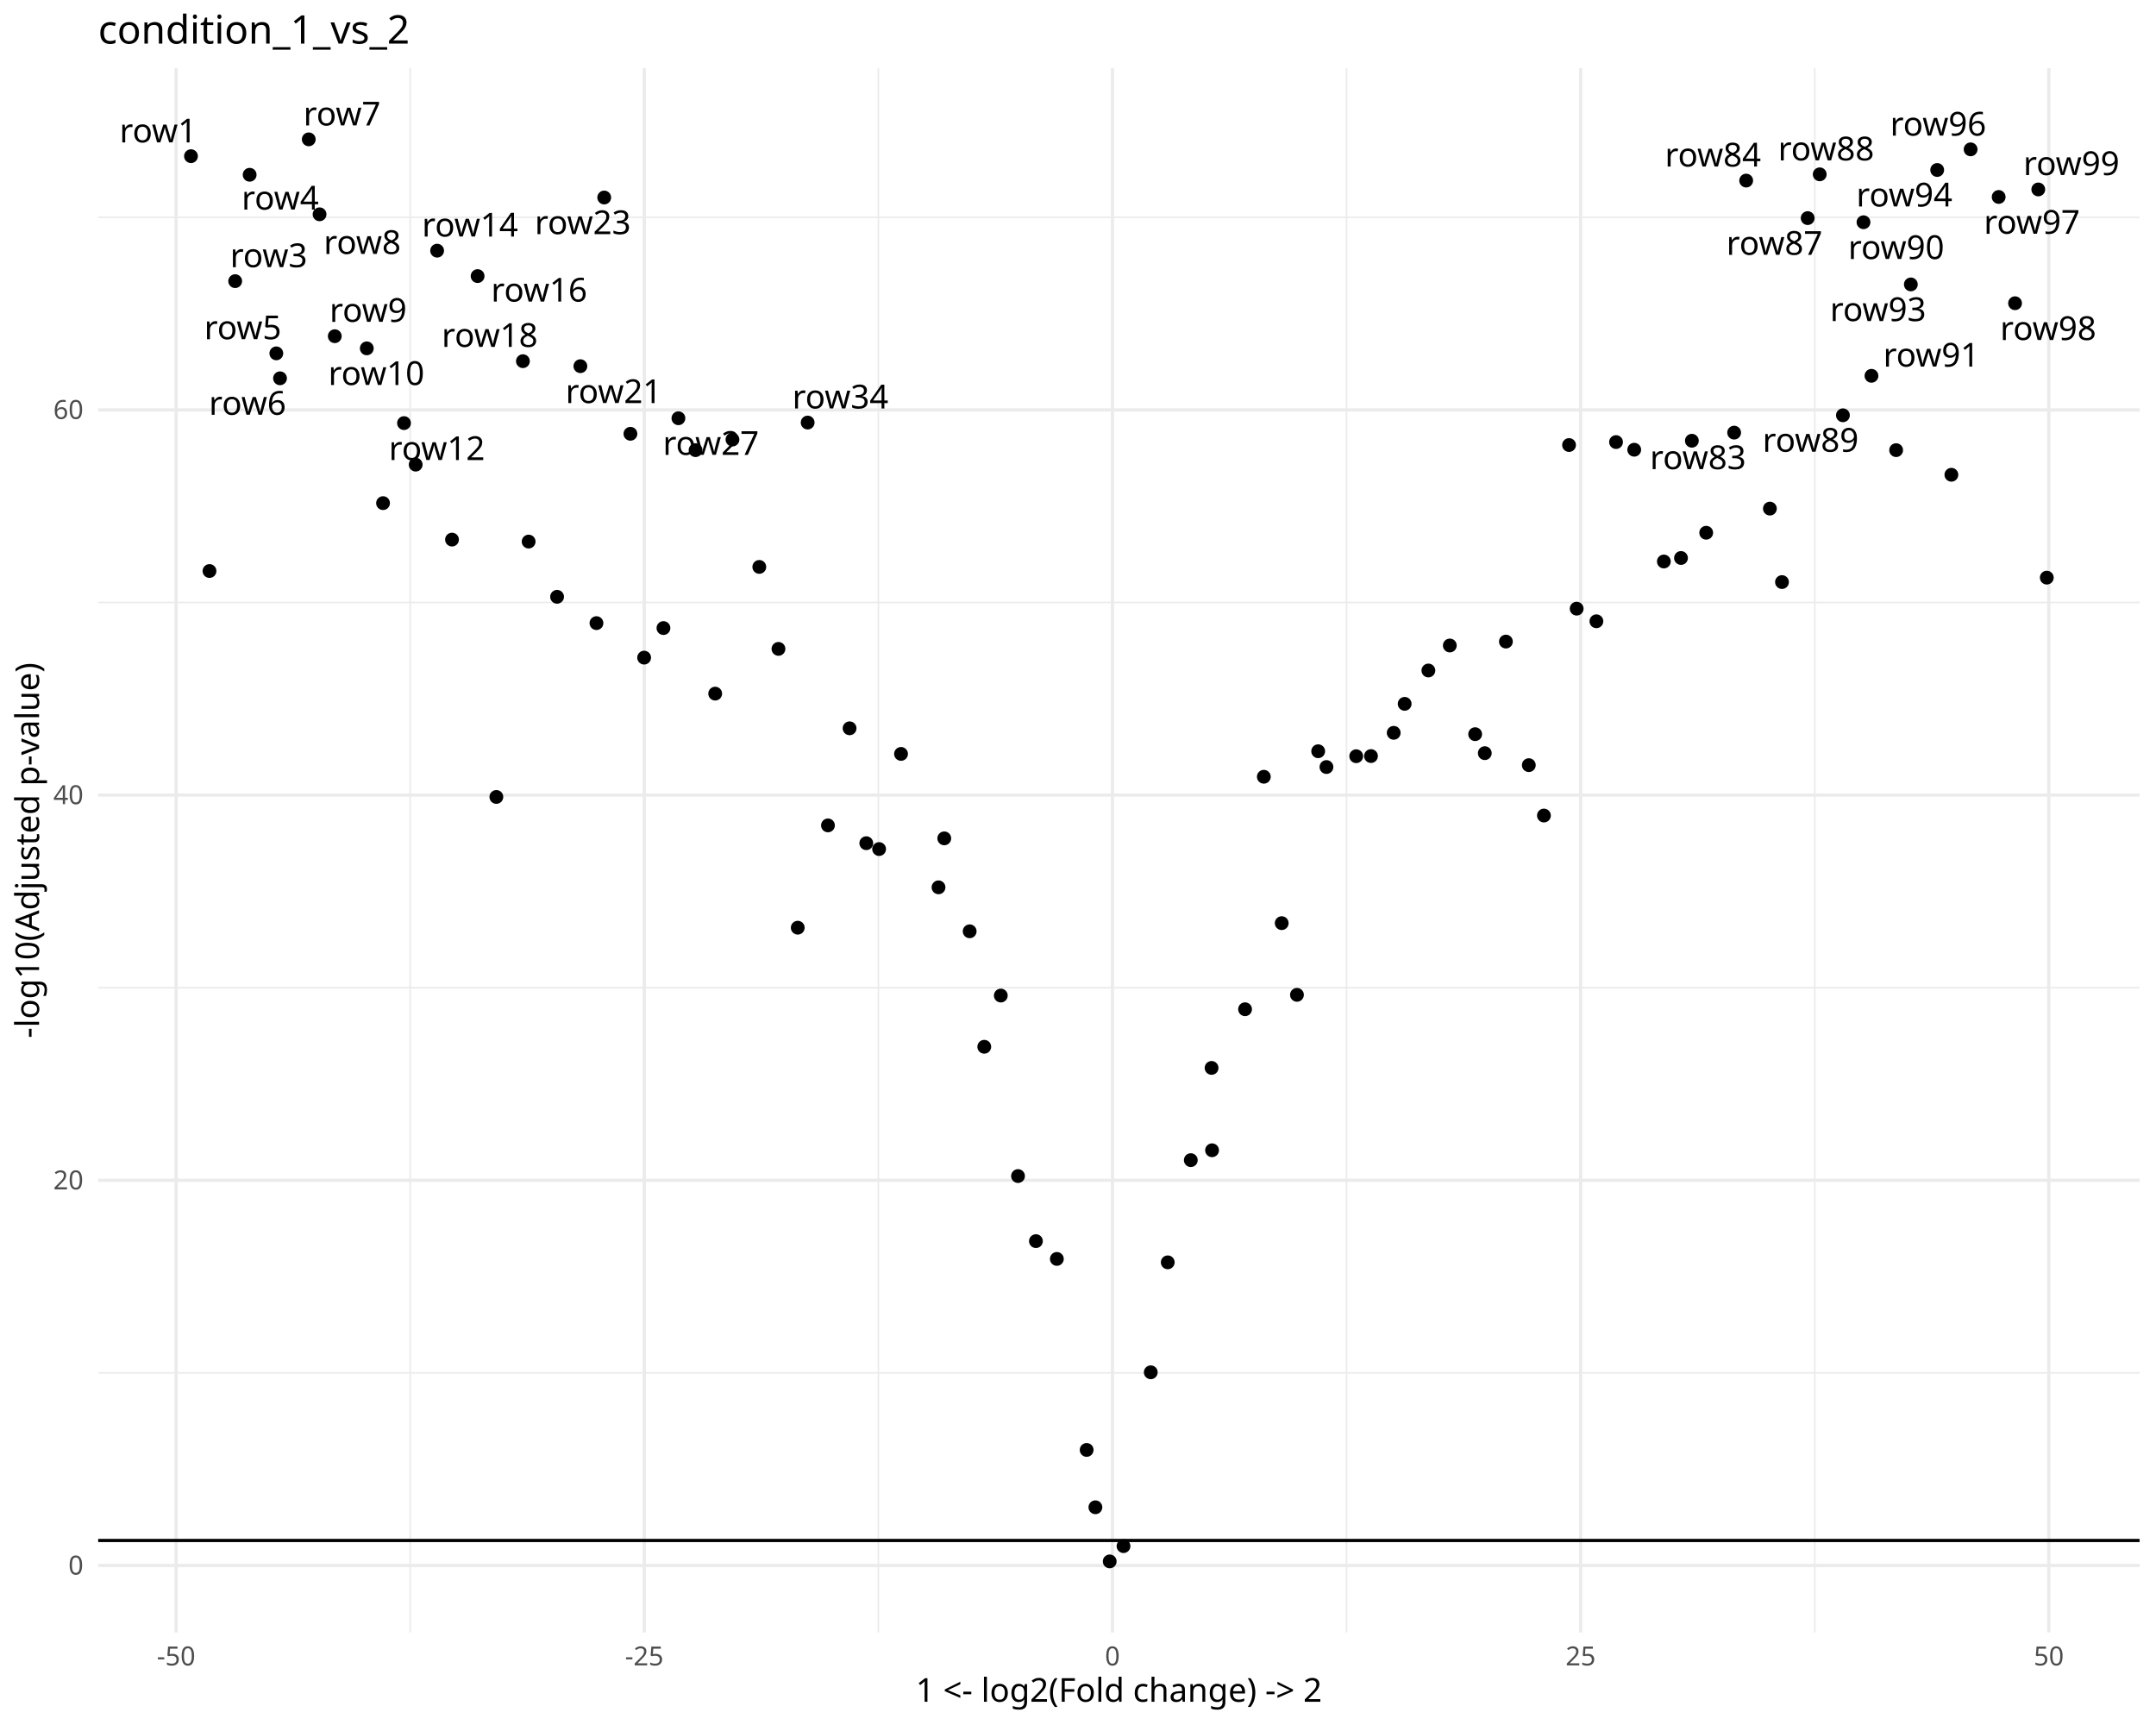
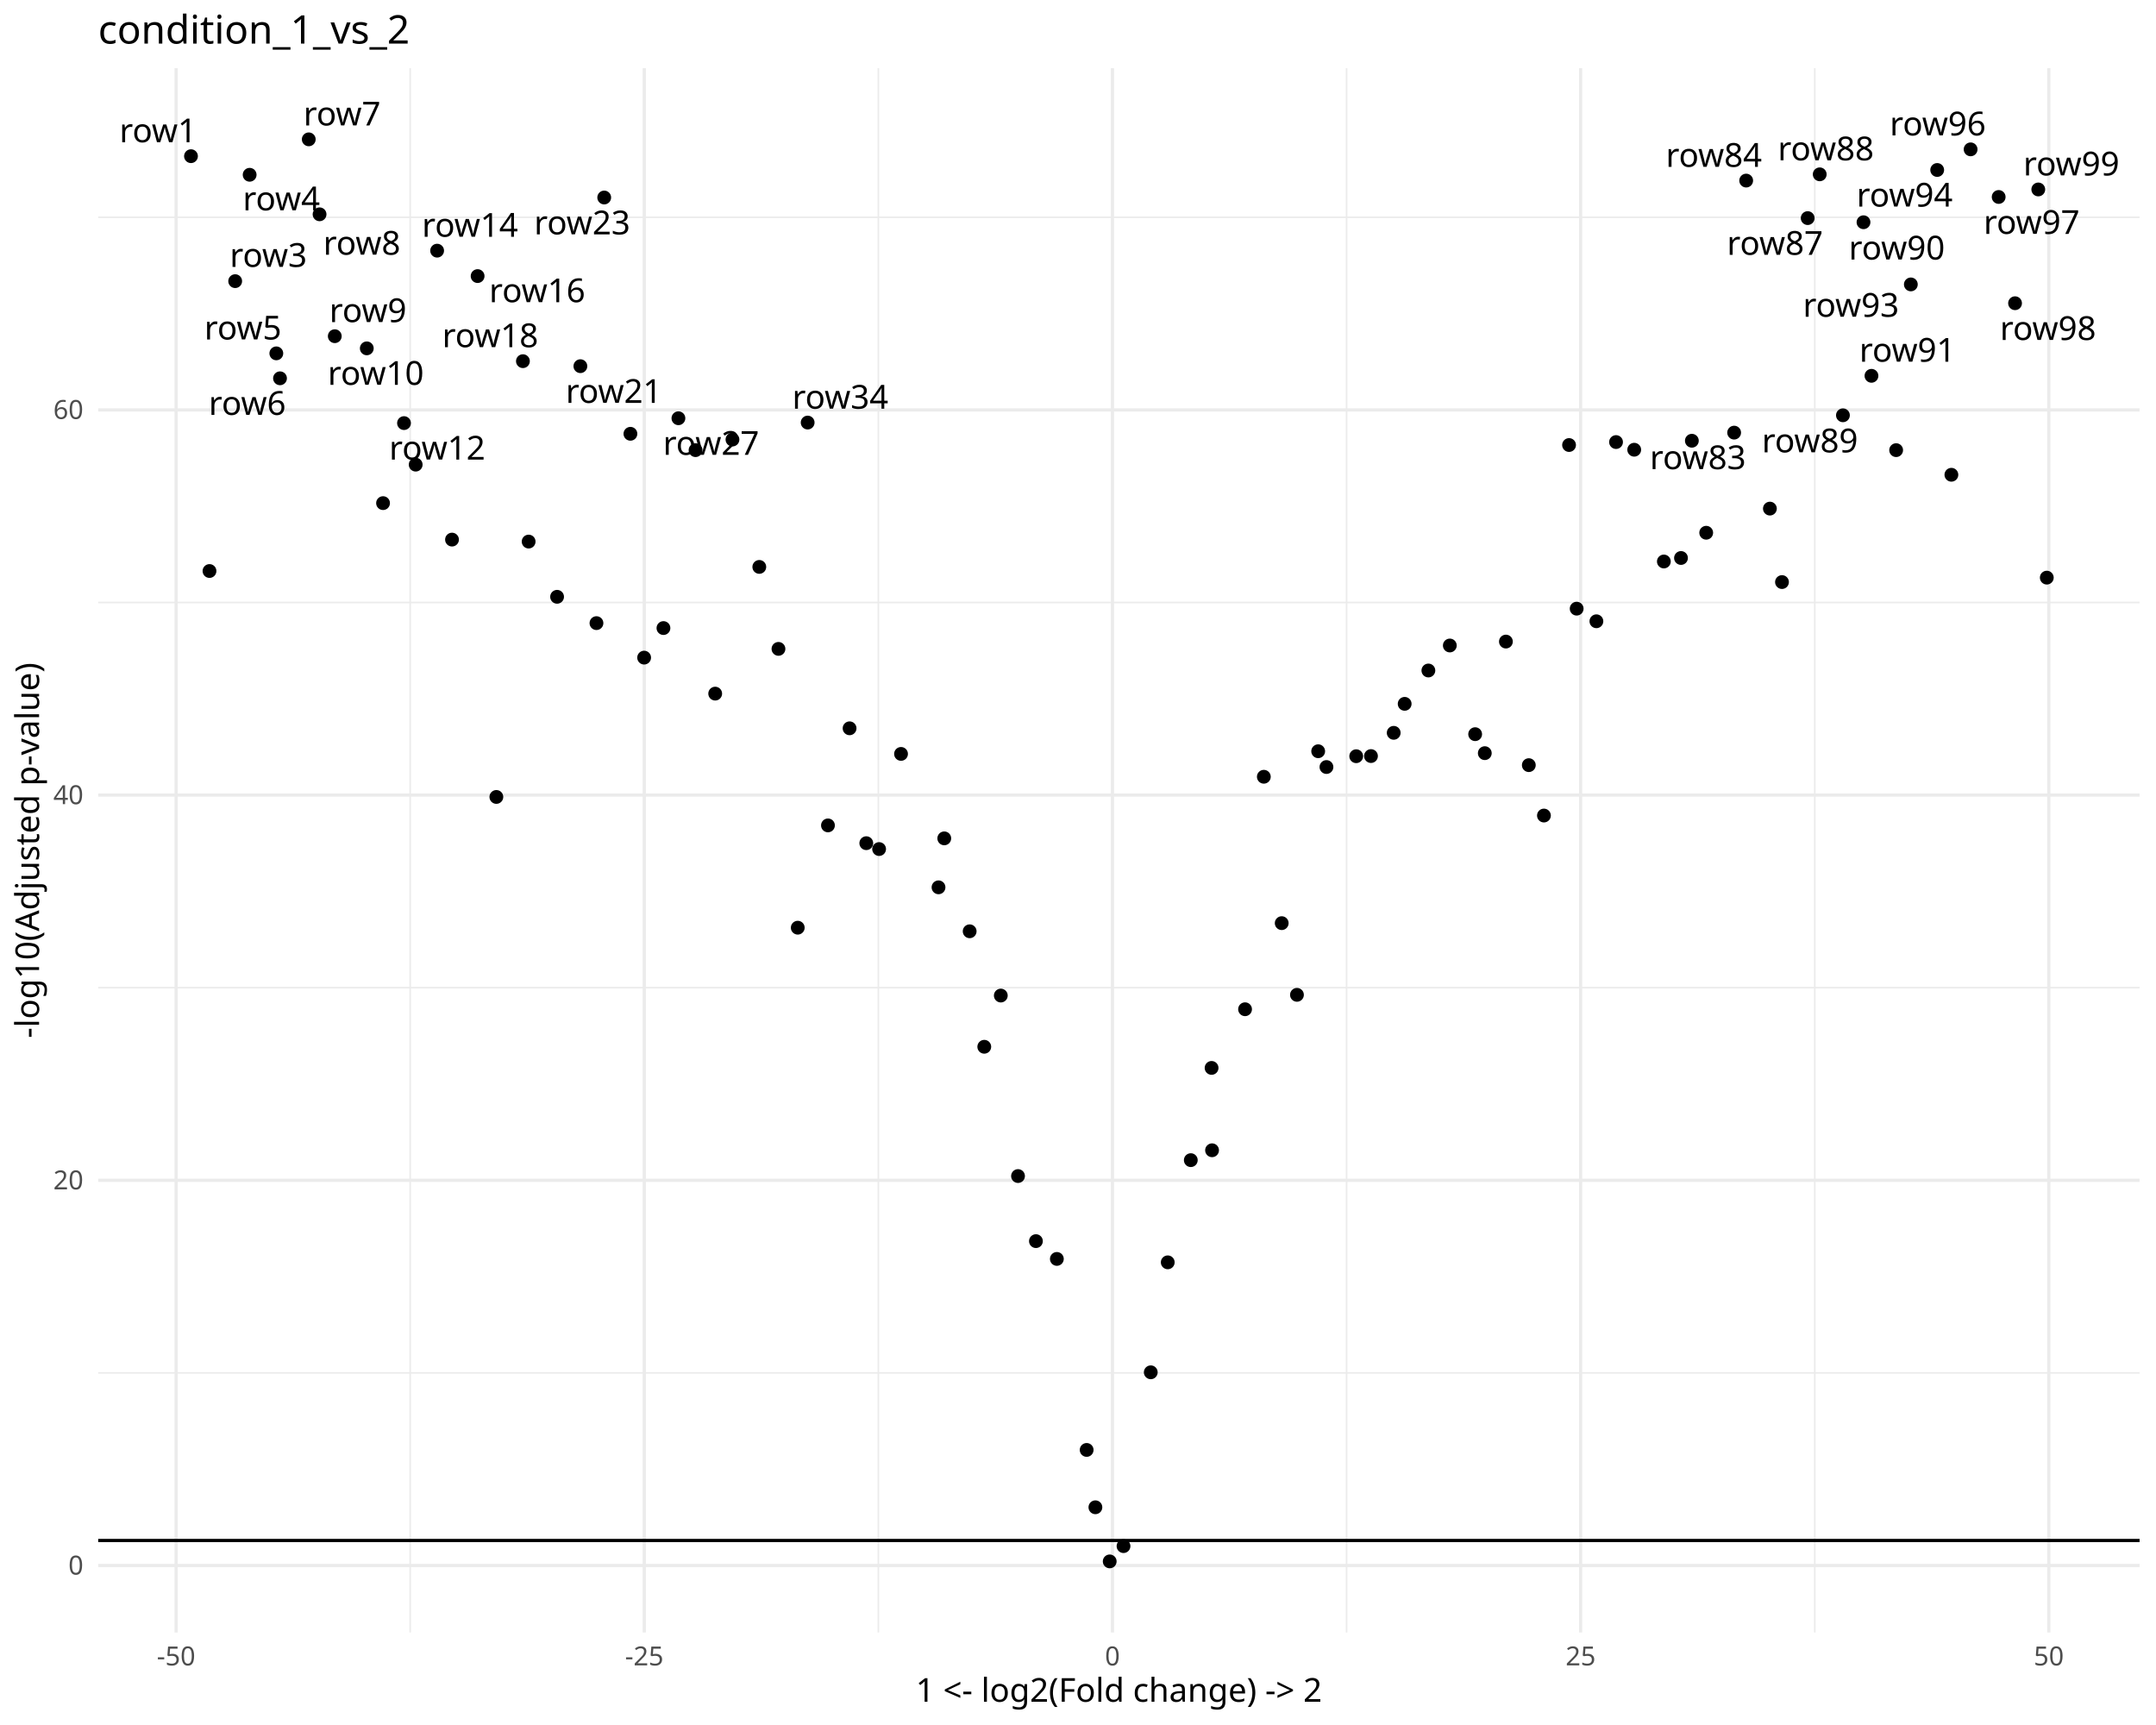
<svg xmlns="http://www.w3.org/2000/svg" class="svglite" data-engine-version="2.0" width="720.00pt" height="576.00pt" viewBox="0 0 720.00 576.00">
  <defs>
    <style type="text/css">
    .svglite line, .svglite polyline, .svglite polygon, .svglite path, .svglite rect, .svglite circle {
      fill: none;
      stroke: #000000;
      stroke-linecap: round;
      stroke-linejoin: round;
      stroke-miterlimit: 10.00;
    }
  </style>
  </defs>
  <rect width="100%" height="100%" style="stroke: none; fill: #FFFFFF;" />
  <defs>
    <clipPath id="cpMC4wMHw3MjAuMDB8MC4wMHw1NzYuMDA=">
      <rect x="0.00" y="0.00" width="720.00" height="576.00" />
    </clipPath>
  </defs>
  <g clip-path="url(#cpMC4wMHw3MjAuMDB8MC4wMHw1NzYuMDA=)">
    <rect x="0.00" y="0.00" width="720.00" height="576.00" style="stroke-width: 1.07; stroke: none; fill: #FFFFFF;" />
  </g>
  <defs>
    <clipPath id="cpMzIuNzl8NzE0LjUyfDIyLjc4fDU0NS4xMQ==">
      <rect x="32.79" y="22.78" width="681.73" height="522.33" />
    </clipPath>
  </defs>
  <g clip-path="url(#cpMzIuNzl8NzE0LjUyfDIyLjc4fDU0NS4xMQ==)">
    <polyline points="32.79,458.43 714.52,458.43 " style="stroke-width: 0.53; stroke: #EBEBEB; stroke-linecap: butt;" />
    <polyline points="32.79,329.80 714.52,329.80 " style="stroke-width: 0.53; stroke: #EBEBEB; stroke-linecap: butt;" />
    <polyline points="32.79,201.18 714.52,201.18 " style="stroke-width: 0.53; stroke: #EBEBEB; stroke-linecap: butt;" />
    <polyline points="32.79,72.55 714.52,72.55 " style="stroke-width: 0.53; stroke: #EBEBEB; stroke-linecap: butt;" />
    <polyline points="136.98,545.11 136.98,22.78 " style="stroke-width: 0.53; stroke: #EBEBEB; stroke-linecap: butt;" />
    <polyline points="293.33,545.11 293.33,22.78 " style="stroke-width: 0.53; stroke: #EBEBEB; stroke-linecap: butt;" />
    <polyline points="449.69,545.11 449.69,22.78 " style="stroke-width: 0.53; stroke: #EBEBEB; stroke-linecap: butt;" />
    <polyline points="606.04,545.11 606.04,22.78 " style="stroke-width: 0.53; stroke: #EBEBEB; stroke-linecap: butt;" />
    <polyline points="32.79,522.74 714.52,522.74 " style="stroke-width: 1.07; stroke: #EBEBEB; stroke-linecap: butt;" />
    <polyline points="32.79,394.12 714.52,394.12 " style="stroke-width: 1.07; stroke: #EBEBEB; stroke-linecap: butt;" />
    <polyline points="32.79,265.49 714.52,265.49 " style="stroke-width: 1.07; stroke: #EBEBEB; stroke-linecap: butt;" />
    <polyline points="32.79,136.87 714.52,136.87 " style="stroke-width: 1.07; stroke: #EBEBEB; stroke-linecap: butt;" />
    <polyline points="58.81,545.11 58.81,22.78 " style="stroke-width: 1.07; stroke: #EBEBEB; stroke-linecap: butt;" />
    <polyline points="215.16,545.11 215.16,22.78 " style="stroke-width: 1.07; stroke: #EBEBEB; stroke-linecap: butt;" />
    <polyline points="371.51,545.11 371.51,22.78 " style="stroke-width: 1.07; stroke: #EBEBEB; stroke-linecap: butt;" />
    <polyline points="527.86,545.11 527.86,22.78 " style="stroke-width: 1.07; stroke: #EBEBEB; stroke-linecap: butt;" />
    <polyline points="684.21,545.11 684.21,22.78 " style="stroke-width: 1.07; stroke: #EBEBEB; stroke-linecap: butt;" />
    <circle cx="63.78" cy="52.15" r="1.95" style="stroke-width: 0.71; fill: #000000;" />
    <circle cx="69.96" cy="190.67" r="1.95" style="stroke-width: 0.71; fill: #000000;" />
    <circle cx="78.54" cy="93.88" r="1.95" style="stroke-width: 0.71; fill: #000000;" />
    <circle cx="83.37" cy="58.36" r="1.95" style="stroke-width: 0.71; fill: #000000;" />
    <circle cx="92.28" cy="117.99" r="1.95" style="stroke-width: 0.71; fill: #000000;" />
    <circle cx="93.51" cy="126.32" r="1.95" style="stroke-width: 0.71; fill: #000000;" />
    <circle cx="103.11" cy="46.53" r="1.95" style="stroke-width: 0.71; fill: #000000;" />
    <circle cx="106.72" cy="71.56" r="1.95" style="stroke-width: 0.71; fill: #000000;" />
    <circle cx="111.80" cy="112.26" r="1.95" style="stroke-width: 0.71; fill: #000000;" />
    <circle cx="122.49" cy="116.32" r="1.95" style="stroke-width: 0.71; fill: #000000;" />
    <circle cx="127.92" cy="168.00" r="1.95" style="stroke-width: 0.71; fill: #000000;" />
    <circle cx="134.92" cy="141.28" r="1.95" style="stroke-width: 0.71; fill: #000000;" />
    <circle cx="138.82" cy="155.15" r="1.95" style="stroke-width: 0.71; fill: #000000;" />
    <circle cx="145.98" cy="83.70" r="1.95" style="stroke-width: 0.71; fill: #000000;" />
    <circle cx="150.95" cy="180.18" r="1.95" style="stroke-width: 0.71; fill: #000000;" />
    <circle cx="159.50" cy="92.19" r="1.95" style="stroke-width: 0.71; fill: #000000;" />
    <circle cx="165.76" cy="266.11" r="1.95" style="stroke-width: 0.71; fill: #000000;" />
    <circle cx="174.63" cy="120.60" r="1.95" style="stroke-width: 0.71; fill: #000000;" />
    <circle cx="176.54" cy="180.84" r="1.95" style="stroke-width: 0.71; fill: #000000;" />
    <circle cx="186.04" cy="199.28" r="1.95" style="stroke-width: 0.71; fill: #000000;" />
    <circle cx="193.82" cy="122.27" r="1.95" style="stroke-width: 0.71; fill: #000000;" />
    <circle cx="199.19" cy="208.07" r="1.95" style="stroke-width: 0.71; fill: #000000;" />
    <circle cx="201.78" cy="65.95" r="1.95" style="stroke-width: 0.71; fill: #000000;" />
    <circle cx="210.53" cy="144.85" r="1.95" style="stroke-width: 0.71; fill: #000000;" />
    <circle cx="215.11" cy="219.59" r="1.95" style="stroke-width: 0.71; fill: #000000;" />
    <circle cx="221.56" cy="209.72" r="1.95" style="stroke-width: 0.71; fill: #000000;" />
    <circle cx="226.56" cy="139.66" r="1.95" style="stroke-width: 0.71; fill: #000000;" />
    <circle cx="232.28" cy="150.31" r="1.95" style="stroke-width: 0.71; fill: #000000;" />
    <circle cx="238.84" cy="231.61" r="1.95" style="stroke-width: 0.71; fill: #000000;" />
    <circle cx="244.61" cy="146.77" r="1.95" style="stroke-width: 0.71; fill: #000000;" />
    <circle cx="253.57" cy="189.30" r="1.95" style="stroke-width: 0.71; fill: #000000;" />
    <circle cx="259.97" cy="216.67" r="1.95" style="stroke-width: 0.71; fill: #000000;" />
    <circle cx="266.41" cy="309.77" r="1.95" style="stroke-width: 0.71; fill: #000000;" />
    <circle cx="269.72" cy="141.10" r="1.95" style="stroke-width: 0.71; fill: #000000;" />
    <circle cx="276.50" cy="275.61" r="1.95" style="stroke-width: 0.71; fill: #000000;" />
    <circle cx="283.72" cy="243.19" r="1.95" style="stroke-width: 0.71; fill: #000000;" />
    <circle cx="289.30" cy="281.55" r="1.95" style="stroke-width: 0.71; fill: #000000;" />
    <circle cx="293.58" cy="283.51" r="1.95" style="stroke-width: 0.71; fill: #000000;" />
    <circle cx="300.90" cy="251.74" r="1.95" style="stroke-width: 0.71; fill: #000000;" />
    <circle cx="313.42" cy="296.29" r="1.95" style="stroke-width: 0.71; fill: #000000;" />
    <circle cx="315.34" cy="279.94" r="1.95" style="stroke-width: 0.71; fill: #000000;" />
    <circle cx="323.82" cy="310.97" r="1.95" style="stroke-width: 0.71; fill: #000000;" />
    <circle cx="328.70" cy="349.53" r="1.95" style="stroke-width: 0.71; fill: #000000;" />
    <circle cx="334.22" cy="332.43" r="1.95" style="stroke-width: 0.71; fill: #000000;" />
    <circle cx="339.97" cy="392.70" r="1.95" style="stroke-width: 0.71; fill: #000000;" />
    <circle cx="345.95" cy="414.43" r="1.95" style="stroke-width: 0.71; fill: #000000;" />
    <circle cx="352.94" cy="420.37" r="1.95" style="stroke-width: 0.71; fill: #000000;" />
    <circle cx="362.89" cy="484.15" r="1.95" style="stroke-width: 0.71; fill: #000000;" />
    <circle cx="365.81" cy="503.30" r="1.95" style="stroke-width: 0.71; fill: #000000;" />
    <circle cx="370.59" cy="521.37" r="1.95" style="stroke-width: 0.71; fill: #000000;" />
    <circle cx="375.20" cy="516.27" r="1.95" style="stroke-width: 0.71; fill: #000000;" />
    <circle cx="384.30" cy="458.23" r="1.95" style="stroke-width: 0.71; fill: #000000;" />
    <circle cx="389.97" cy="421.51" r="1.95" style="stroke-width: 0.71; fill: #000000;" />
    <circle cx="397.67" cy="387.39" r="1.95" style="stroke-width: 0.71; fill: #000000;" />
    <circle cx="404.61" cy="356.59" r="1.95" style="stroke-width: 0.71; fill: #000000;" />
    <circle cx="404.77" cy="384.09" r="1.95" style="stroke-width: 0.71; fill: #000000;" />
    <circle cx="415.79" cy="337.00" r="1.95" style="stroke-width: 0.71; fill: #000000;" />
    <circle cx="422.06" cy="259.37" r="1.95" style="stroke-width: 0.71; fill: #000000;" />
    <circle cx="428.03" cy="308.25" r="1.95" style="stroke-width: 0.71; fill: #000000;" />
    <circle cx="433.12" cy="332.19" r="1.95" style="stroke-width: 0.71; fill: #000000;" />
    <circle cx="440.21" cy="250.85" r="1.95" style="stroke-width: 0.71; fill: #000000;" />
    <circle cx="442.97" cy="256.12" r="1.95" style="stroke-width: 0.71; fill: #000000;" />
    <circle cx="452.91" cy="252.51" r="1.95" style="stroke-width: 0.71; fill: #000000;" />
    <circle cx="457.84" cy="252.46" r="1.95" style="stroke-width: 0.71; fill: #000000;" />
    <circle cx="465.43" cy="244.70" r="1.95" style="stroke-width: 0.71; fill: #000000;" />
    <circle cx="469.09" cy="235.02" r="1.95" style="stroke-width: 0.71; fill: #000000;" />
    <circle cx="477.01" cy="223.89" r="1.95" style="stroke-width: 0.71; fill: #000000;" />
    <circle cx="484.17" cy="215.54" r="1.95" style="stroke-width: 0.71; fill: #000000;" />
    <circle cx="492.63" cy="245.15" r="1.95" style="stroke-width: 0.71; fill: #000000;" />
    <circle cx="495.85" cy="251.49" r="1.95" style="stroke-width: 0.71; fill: #000000;" />
    <circle cx="502.90" cy="214.23" r="1.95" style="stroke-width: 0.71; fill: #000000;" />
    <circle cx="510.55" cy="255.49" r="1.95" style="stroke-width: 0.71; fill: #000000;" />
    <circle cx="515.60" cy="272.32" r="1.95" style="stroke-width: 0.71; fill: #000000;" />
    <circle cx="523.99" cy="148.60" r="1.95" style="stroke-width: 0.71; fill: #000000;" />
    <circle cx="526.53" cy="203.24" r="1.95" style="stroke-width: 0.71; fill: #000000;" />
    <circle cx="533.12" cy="207.45" r="1.95" style="stroke-width: 0.71; fill: #000000;" />
    <circle cx="539.68" cy="147.61" r="1.95" style="stroke-width: 0.71; fill: #000000;" />
    <circle cx="545.75" cy="150.17" r="1.95" style="stroke-width: 0.71; fill: #000000;" />
    <circle cx="555.65" cy="187.49" r="1.95" style="stroke-width: 0.71; fill: #000000;" />
    <circle cx="561.37" cy="186.32" r="1.95" style="stroke-width: 0.71; fill: #000000;" />
    <circle cx="565.00" cy="147.17" r="1.95" style="stroke-width: 0.71; fill: #000000;" />
    <circle cx="569.79" cy="177.89" r="1.95" style="stroke-width: 0.71; fill: #000000;" />
    <circle cx="579.12" cy="144.46" r="1.95" style="stroke-width: 0.71; fill: #000000;" />
    <circle cx="583.14" cy="60.30" r="1.95" style="stroke-width: 0.71; fill: #000000;" />
    <circle cx="591.06" cy="169.83" r="1.95" style="stroke-width: 0.71; fill: #000000;" />
    <circle cx="595.10" cy="194.36" r="1.95" style="stroke-width: 0.71; fill: #000000;" />
    <circle cx="603.68" cy="72.83" r="1.95" style="stroke-width: 0.71; fill: #000000;" />
    <circle cx="607.70" cy="58.21" r="1.95" style="stroke-width: 0.71; fill: #000000;" />
    <circle cx="615.45" cy="138.67" r="1.95" style="stroke-width: 0.71; fill: #000000;" />
    <circle cx="622.32" cy="74.21" r="1.95" style="stroke-width: 0.71; fill: #000000;" />
    <circle cx="624.98" cy="125.49" r="1.95" style="stroke-width: 0.71; fill: #000000;" />
    <circle cx="633.22" cy="150.31" r="1.95" style="stroke-width: 0.71; fill: #000000;" />
    <circle cx="638.13" cy="94.97" r="1.95" style="stroke-width: 0.71; fill: #000000;" />
    <circle cx="646.93" cy="56.76" r="1.95" style="stroke-width: 0.71; fill: #000000;" />
    <circle cx="651.67" cy="158.53" r="1.95" style="stroke-width: 0.71; fill: #000000;" />
    <circle cx="658.09" cy="49.87" r="1.95" style="stroke-width: 0.71; fill: #000000;" />
    <circle cx="667.46" cy="65.77" r="1.95" style="stroke-width: 0.71; fill: #000000;" />
    <circle cx="672.93" cy="101.25" r="1.95" style="stroke-width: 0.71; fill: #000000;" />
    <circle cx="680.69" cy="63.26" r="1.95" style="stroke-width: 0.71; fill: #000000;" />
    <circle cx="683.53" cy="192.88" r="1.95" style="stroke-width: 0.71; fill: #000000;" />
    <line x1="32.79" y1="514.38" x2="714.52" y2="514.38" style="stroke-width: 1.07; stroke-linecap: butt;" />
-     <text x="114.21" y="41.90" text-anchor="middle" style="font-size: 11.04px; font-family: sans;" textLength="23.93px" lengthAdjust="spacingAndGlyphs">row7</text>
-     <text x="647.26" y="45.29" text-anchor="middle" style="font-size: 11.04px; font-family: sans;" textLength="30.07px" lengthAdjust="spacingAndGlyphs">row96</text>
-     <text x="52.80" y="47.55" text-anchor="middle" style="font-size: 11.04px; font-family: sans;" textLength="23.93px" lengthAdjust="spacingAndGlyphs">row1</text>
-     <text x="635.96" y="68.95" text-anchor="middle" style="font-size: 11.04px; font-family: sans;" textLength="30.07px" lengthAdjust="spacingAndGlyphs">row94</text>
-     <text x="609.84" y="53.56" text-anchor="middle" style="font-size: 11.04px; font-family: sans;" textLength="30.07px" lengthAdjust="spacingAndGlyphs">row88</text>
-     <text x="93.58" y="69.99" text-anchor="middle" style="font-size: 11.04px; font-family: sans;" textLength="23.93px" lengthAdjust="spacingAndGlyphs">row4</text>
-     <text x="572.05" y="55.61" text-anchor="middle" style="font-size: 11.04px; font-family: sans;" textLength="30.07px" lengthAdjust="spacingAndGlyphs">row84</text>
-     <text x="691.75" y="58.46" text-anchor="middle" style="font-size: 11.04px; font-family: sans;" textLength="30.07px" lengthAdjust="spacingAndGlyphs">row99</text>
-     <text x="678.56" y="78.06" text-anchor="middle" style="font-size: 11.04px; font-family: sans;" textLength="30.07px" lengthAdjust="spacingAndGlyphs">row97</text>
-     <text x="194.62" y="78.19" text-anchor="middle" style="font-size: 11.04px; font-family: sans;" textLength="30.07px" lengthAdjust="spacingAndGlyphs">row23</text>
-     <text x="120.99" y="84.81" text-anchor="middle" style="font-size: 11.04px; font-family: sans;" textLength="23.93px" lengthAdjust="spacingAndGlyphs">row8</text>
-     <text x="592.57" y="85.09" text-anchor="middle" style="font-size: 11.04px; font-family: sans;" textLength="30.07px" lengthAdjust="spacingAndGlyphs">row87</text>
-     <text x="633.24" y="86.50" text-anchor="middle" style="font-size: 11.04px; font-family: sans;" textLength="30.07px" lengthAdjust="spacingAndGlyphs">row90</text>
-     <text x="156.96" y="78.99" text-anchor="middle" style="font-size: 11.04px; font-family: sans;" textLength="30.07px" lengthAdjust="spacingAndGlyphs">row14</text>
-     <text x="180.05" y="100.71" text-anchor="middle" style="font-size: 11.04px; font-family: sans;" textLength="30.07px" lengthAdjust="spacingAndGlyphs">row16</text>
-     <text x="89.74" y="89.22" text-anchor="middle" style="font-size: 11.04px; font-family: sans;" textLength="23.93px" lengthAdjust="spacingAndGlyphs">row3</text>
-     <text x="627.18" y="107.22" text-anchor="middle" style="font-size: 11.04px; font-family: sans;" textLength="30.07px" lengthAdjust="spacingAndGlyphs">row93</text>
-     <text x="683.99" y="113.54" text-anchor="middle" style="font-size: 11.04px; font-family: sans;" textLength="30.07px" lengthAdjust="spacingAndGlyphs">row98</text>
-     <text x="122.94" y="107.48" text-anchor="middle" style="font-size: 11.04px; font-family: sans;" textLength="23.93px" lengthAdjust="spacingAndGlyphs">row9</text>
-     <text x="125.68" y="128.56" text-anchor="middle" style="font-size: 11.04px; font-family: sans;" textLength="30.07px" lengthAdjust="spacingAndGlyphs">row10</text>
-     <text x="81.09" y="113.28" text-anchor="middle" style="font-size: 11.04px; font-family: sans;" textLength="23.93px" lengthAdjust="spacingAndGlyphs">row5</text>
-     <text x="163.54" y="115.84" text-anchor="middle" style="font-size: 11.04px; font-family: sans;" textLength="30.07px" lengthAdjust="spacingAndGlyphs">row18</text>
-     <text x="204.91" y="134.59" text-anchor="middle" style="font-size: 11.04px; font-family: sans;" textLength="30.07px" lengthAdjust="spacingAndGlyphs">row21</text>
-     <text x="644.96" y="122.42" text-anchor="middle" style="font-size: 11.04px; font-family: sans;" textLength="30.07px" lengthAdjust="spacingAndGlyphs">row91</text>
-     <text x="82.66" y="138.51" text-anchor="middle" style="font-size: 11.04px; font-family: sans;" textLength="23.93px" lengthAdjust="spacingAndGlyphs">row6</text>
-     <text x="604.64" y="150.85" text-anchor="middle" style="font-size: 11.04px; font-family: sans;" textLength="30.07px" lengthAdjust="spacingAndGlyphs">row89</text>
-     <text x="237.41" y="151.89" text-anchor="middle" style="font-size: 11.04px; font-family: sans;" textLength="30.07px" lengthAdjust="spacingAndGlyphs">row27</text>
-     <text x="280.64" y="136.39" text-anchor="middle" style="font-size: 11.04px; font-family: sans;" textLength="30.07px" lengthAdjust="spacingAndGlyphs">row34</text>
-     <text x="145.89" y="153.61" text-anchor="middle" style="font-size: 11.04px; font-family: sans;" textLength="30.07px" lengthAdjust="spacingAndGlyphs">row12</text>
-     <text x="567.04" y="156.66" text-anchor="middle" style="font-size: 11.04px; font-family: sans;" textLength="30.07px" lengthAdjust="spacingAndGlyphs">row83</text>
+     <text x="114.23" y="41.89" text-anchor="middle" style="font-size: 11.04px; font-family: sans;" textLength="23.93px" lengthAdjust="spacingAndGlyphs">row7</text>
+     <text x="647.13" y="45.22" text-anchor="middle" style="font-size: 11.04px; font-family: sans;" textLength="30.07px" lengthAdjust="spacingAndGlyphs">row96</text>
+     <text x="52.77" y="47.50" text-anchor="middle" style="font-size: 11.04px; font-family: sans;" textLength="23.93px" lengthAdjust="spacingAndGlyphs">row1</text>
+     <text x="636.06" y="68.99" text-anchor="middle" style="font-size: 11.04px; font-family: sans;" textLength="30.07px" lengthAdjust="spacingAndGlyphs">row94</text>
+     <text x="609.75" y="53.54" text-anchor="middle" style="font-size: 11.04px; font-family: sans;" textLength="30.07px" lengthAdjust="spacingAndGlyphs">row88</text>
+     <text x="93.97" y="70.24" text-anchor="middle" style="font-size: 11.04px; font-family: sans;" textLength="23.93px" lengthAdjust="spacingAndGlyphs">row4</text>
+     <text x="572.35" y="55.71" text-anchor="middle" style="font-size: 11.04px; font-family: sans;" textLength="30.07px" lengthAdjust="spacingAndGlyphs">row84</text>
+     <text x="691.73" y="58.58" text-anchor="middle" style="font-size: 11.04px; font-family: sans;" textLength="30.07px" lengthAdjust="spacingAndGlyphs">row99</text>
+     <text x="678.47" y="78.10" text-anchor="middle" style="font-size: 11.04px; font-family: sans;" textLength="30.07px" lengthAdjust="spacingAndGlyphs">row97</text>
+     <text x="194.41" y="78.26" text-anchor="middle" style="font-size: 11.04px; font-family: sans;" textLength="30.07px" lengthAdjust="spacingAndGlyphs">row23</text>
+     <text x="120.84" y="85.06" text-anchor="middle" style="font-size: 11.04px; font-family: sans;" textLength="23.93px" lengthAdjust="spacingAndGlyphs">row8</text>
+     <text x="592.76" y="85.09" text-anchor="middle" style="font-size: 11.04px; font-family: sans;" textLength="30.07px" lengthAdjust="spacingAndGlyphs">row87</text>
+     <text x="633.44" y="86.66" text-anchor="middle" style="font-size: 11.04px; font-family: sans;" textLength="30.07px" lengthAdjust="spacingAndGlyphs">row90</text>
+     <text x="156.95" y="79.06" text-anchor="middle" style="font-size: 11.04px; font-family: sans;" textLength="30.07px" lengthAdjust="spacingAndGlyphs">row14</text>
+     <text x="179.40" y="100.91" text-anchor="middle" style="font-size: 11.04px; font-family: sans;" textLength="30.07px" lengthAdjust="spacingAndGlyphs">row16</text>
+     <text x="89.62" y="89.12" text-anchor="middle" style="font-size: 11.04px; font-family: sans;" textLength="23.93px" lengthAdjust="spacingAndGlyphs">row3</text>
+     <text x="618.14" y="105.78" text-anchor="middle" style="font-size: 11.04px; font-family: sans;" textLength="30.07px" lengthAdjust="spacingAndGlyphs">row93</text>
+     <text x="683.93" y="113.53" text-anchor="middle" style="font-size: 11.04px; font-family: sans;" textLength="30.07px" lengthAdjust="spacingAndGlyphs">row98</text>
+     <text x="122.87" y="107.56" text-anchor="middle" style="font-size: 11.04px; font-family: sans;" textLength="23.93px" lengthAdjust="spacingAndGlyphs">row9</text>
+     <text x="125.49" y="128.51" text-anchor="middle" style="font-size: 11.04px; font-family: sans;" textLength="30.07px" lengthAdjust="spacingAndGlyphs">row10</text>
+     <text x="81.12" y="113.36" text-anchor="middle" style="font-size: 11.04px; font-family: sans;" textLength="23.93px" lengthAdjust="spacingAndGlyphs">row5</text>
+     <text x="163.72" y="115.93" text-anchor="middle" style="font-size: 11.04px; font-family: sans;" textLength="30.07px" lengthAdjust="spacingAndGlyphs">row18</text>
+     <text x="204.97" y="134.53" text-anchor="middle" style="font-size: 11.04px; font-family: sans;" textLength="30.07px" lengthAdjust="spacingAndGlyphs">row21</text>
+     <text x="636.97" y="120.78" text-anchor="middle" style="font-size: 11.04px; font-family: sans;" textLength="30.07px" lengthAdjust="spacingAndGlyphs">row91</text>
+     <text x="82.58" y="138.54" text-anchor="middle" style="font-size: 11.04px; font-family: sans;" textLength="23.93px" lengthAdjust="spacingAndGlyphs">row6</text>
+     <text x="604.42" y="151.05" text-anchor="middle" style="font-size: 11.04px; font-family: sans;" textLength="30.07px" lengthAdjust="spacingAndGlyphs">row89</text>
+     <text x="237.47" y="151.88" text-anchor="middle" style="font-size: 11.04px; font-family: sans;" textLength="30.07px" lengthAdjust="spacingAndGlyphs">row27</text>
+     <text x="280.61" y="136.47" text-anchor="middle" style="font-size: 11.04px; font-family: sans;" textLength="30.07px" lengthAdjust="spacingAndGlyphs">row34</text>
+     <text x="146.00" y="153.47" text-anchor="middle" style="font-size: 11.04px; font-family: sans;" textLength="30.07px" lengthAdjust="spacingAndGlyphs">row12</text>
+     <text x="567.01" y="156.66" text-anchor="middle" style="font-size: 11.04px; font-family: sans;" textLength="30.07px" lengthAdjust="spacingAndGlyphs">row83</text>
  </g>
  <g clip-path="url(#cpMC4wMHw3MjAuMDB8MC4wMHw1NzYuMDA=)">
    <text x="27.86" y="525.77" text-anchor="end" style="font-size: 8.80px; fill: #4D4D4D; font-family: sans;" textLength="4.89px" lengthAdjust="spacingAndGlyphs">0</text>
    <text x="27.86" y="397.15" text-anchor="end" style="font-size: 8.80px; fill: #4D4D4D; font-family: sans;" textLength="9.79px" lengthAdjust="spacingAndGlyphs">20</text>
    <text x="27.86" y="268.52" text-anchor="end" style="font-size: 8.80px; fill: #4D4D4D; font-family: sans;" textLength="9.79px" lengthAdjust="spacingAndGlyphs">40</text>
    <text x="27.86" y="139.89" text-anchor="end" style="font-size: 8.80px; fill: #4D4D4D; font-family: sans;" textLength="9.79px" lengthAdjust="spacingAndGlyphs">60</text>
    <text x="58.81" y="556.10" text-anchor="middle" style="font-size: 8.80px; fill: #4D4D4D; font-family: sans;" textLength="12.72px" lengthAdjust="spacingAndGlyphs">-50</text>
    <text x="215.16" y="556.10" text-anchor="middle" style="font-size: 8.80px; fill: #4D4D4D; font-family: sans;" textLength="12.72px" lengthAdjust="spacingAndGlyphs">-25</text>
    <text x="371.51" y="556.10" text-anchor="middle" style="font-size: 8.80px; fill: #4D4D4D; font-family: sans;" textLength="4.89px" lengthAdjust="spacingAndGlyphs">0</text>
    <text x="527.86" y="556.10" text-anchor="middle" style="font-size: 8.80px; fill: #4D4D4D; font-family: sans;" textLength="9.79px" lengthAdjust="spacingAndGlyphs">25</text>
    <text x="684.21" y="556.10" text-anchor="middle" style="font-size: 8.80px; fill: #4D4D4D; font-family: sans;" textLength="9.79px" lengthAdjust="spacingAndGlyphs">50</text>
    <text x="373.66" y="568.24" text-anchor="middle" style="font-size: 11.00px; font-family: sans;" textLength="145.54px" lengthAdjust="spacingAndGlyphs">1 &lt;-   log2(Fold change)   -&gt; 2</text>
    <text transform="translate(13.05,283.95) rotate(-90)" text-anchor="middle" style="font-size: 11.00px; font-family: sans;" textLength="119.86px" lengthAdjust="spacingAndGlyphs">-log10(Adjusted p-value)</text>
    <text x="32.79" y="14.56" style="font-size: 13.20px; font-family: sans;" textLength="102.76px" lengthAdjust="spacingAndGlyphs">condition_1_vs_2</text>
  </g>
</svg>
